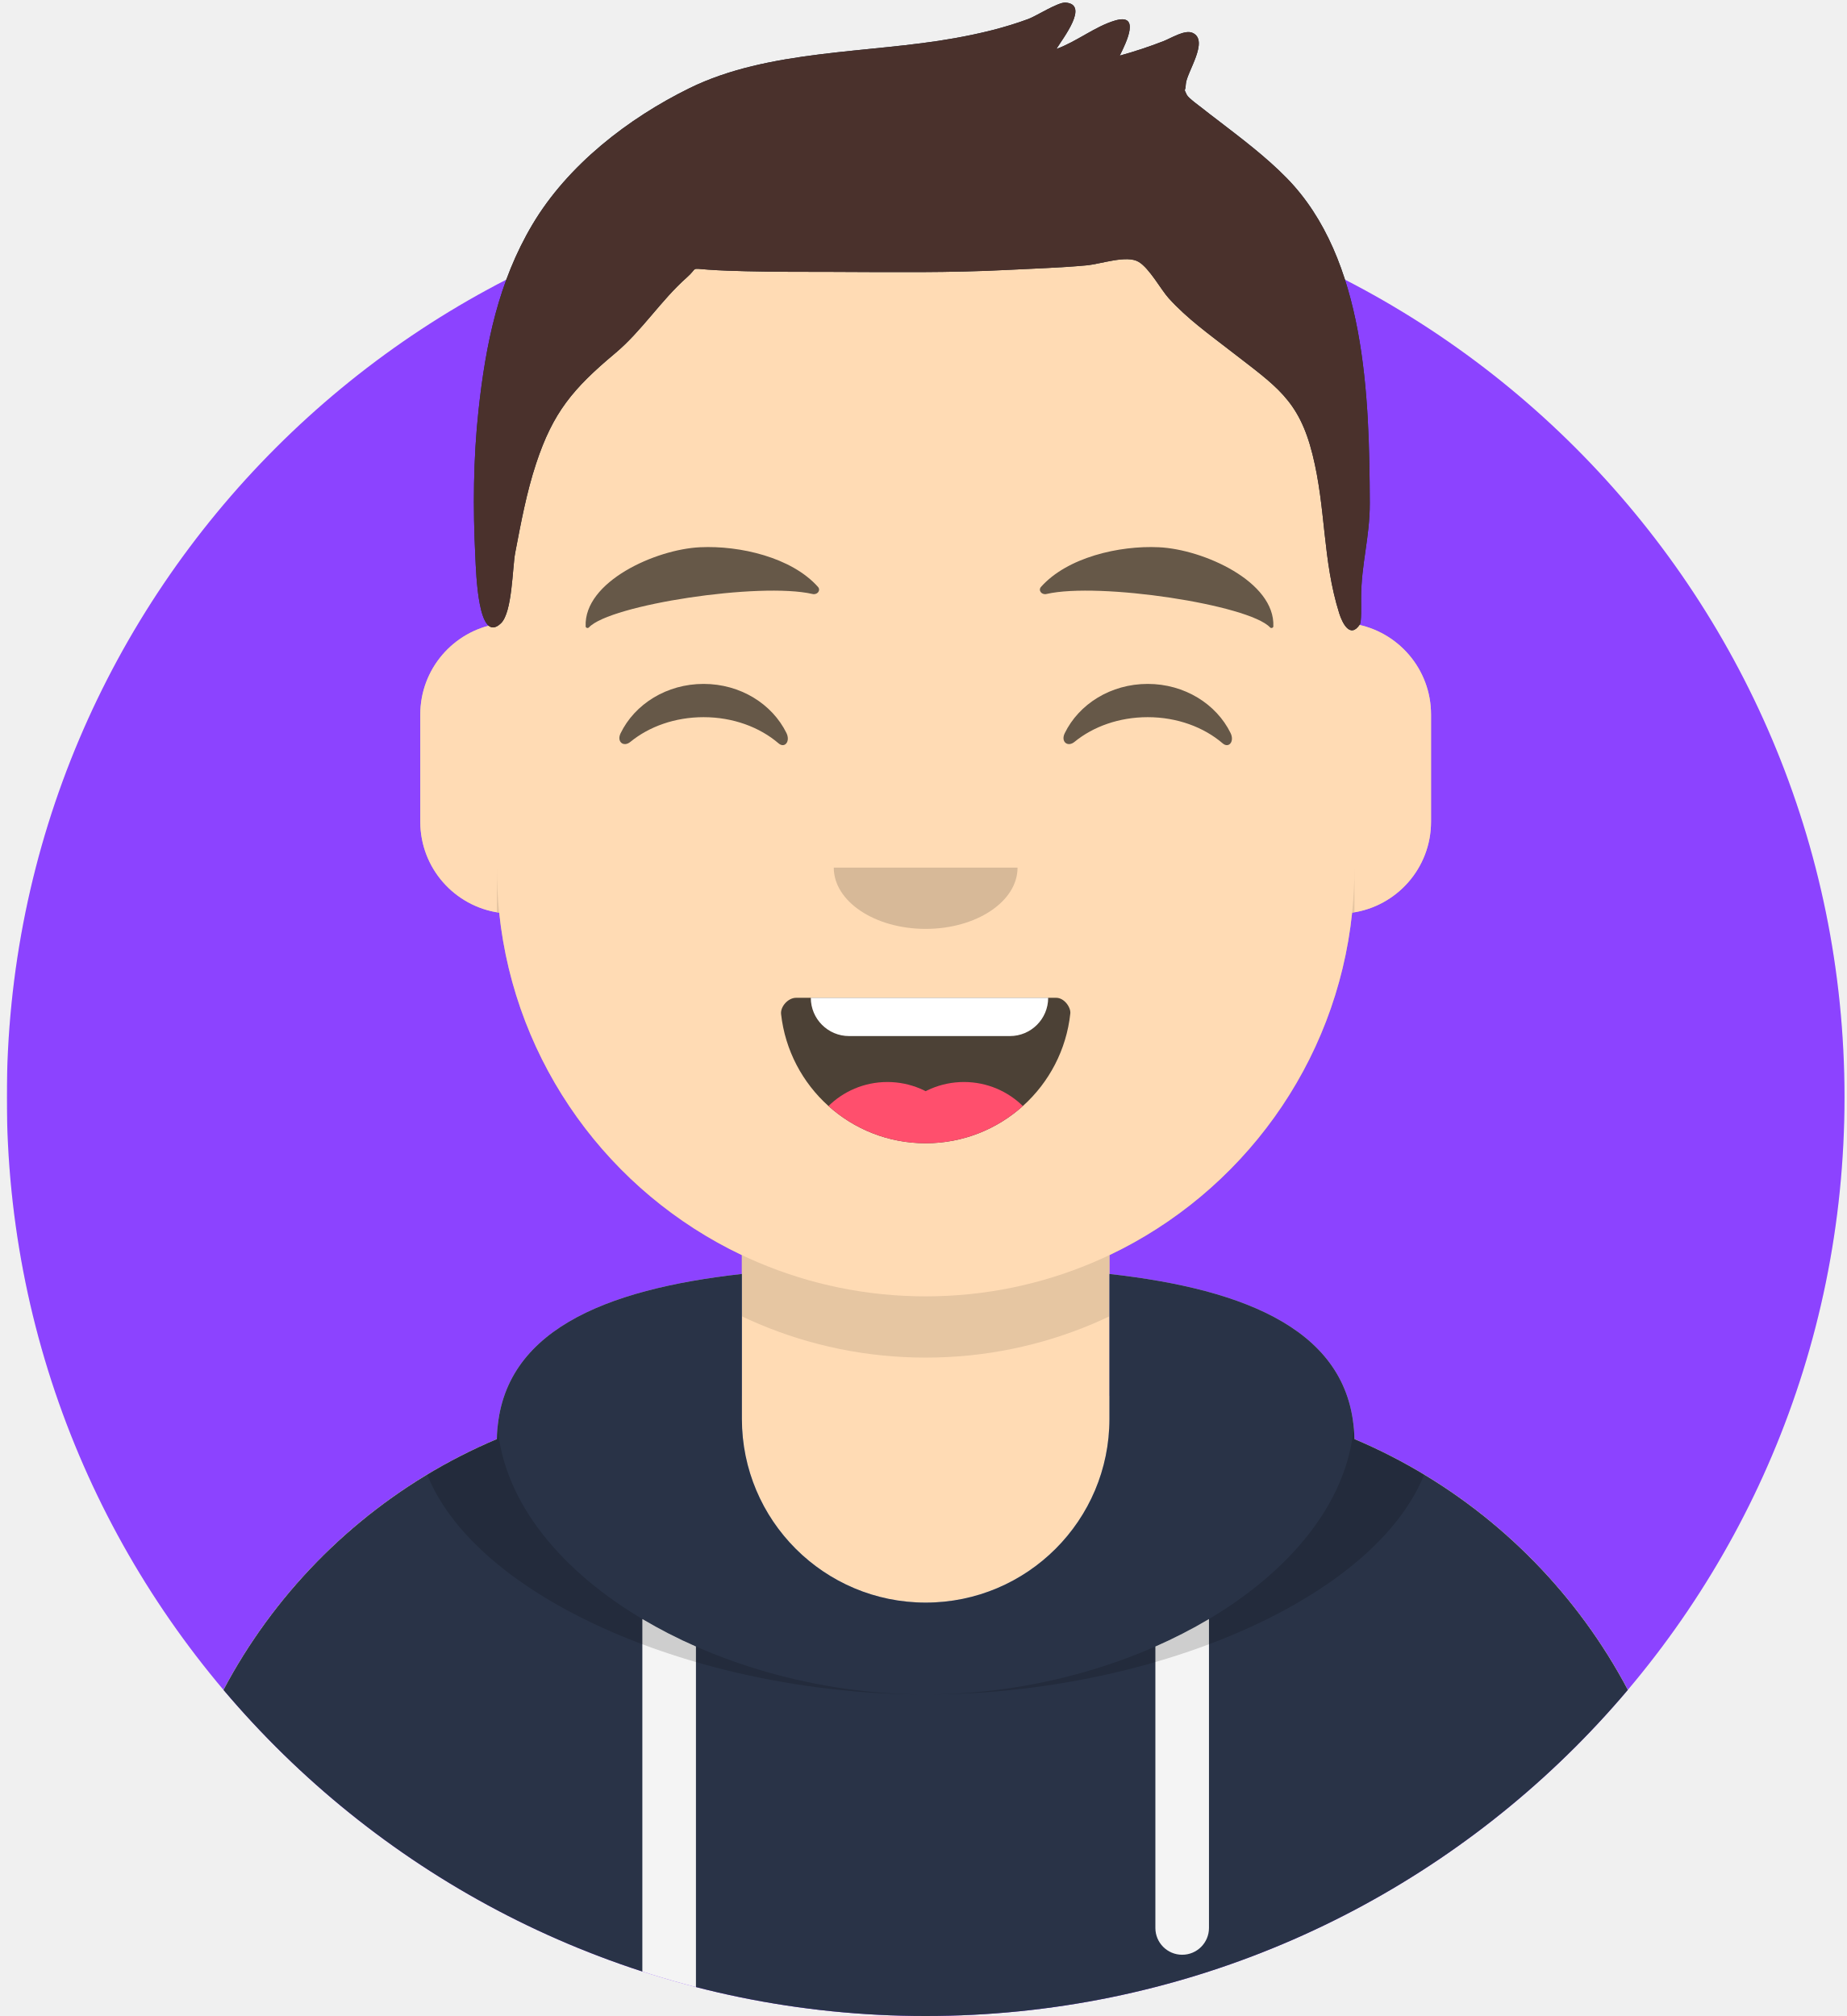
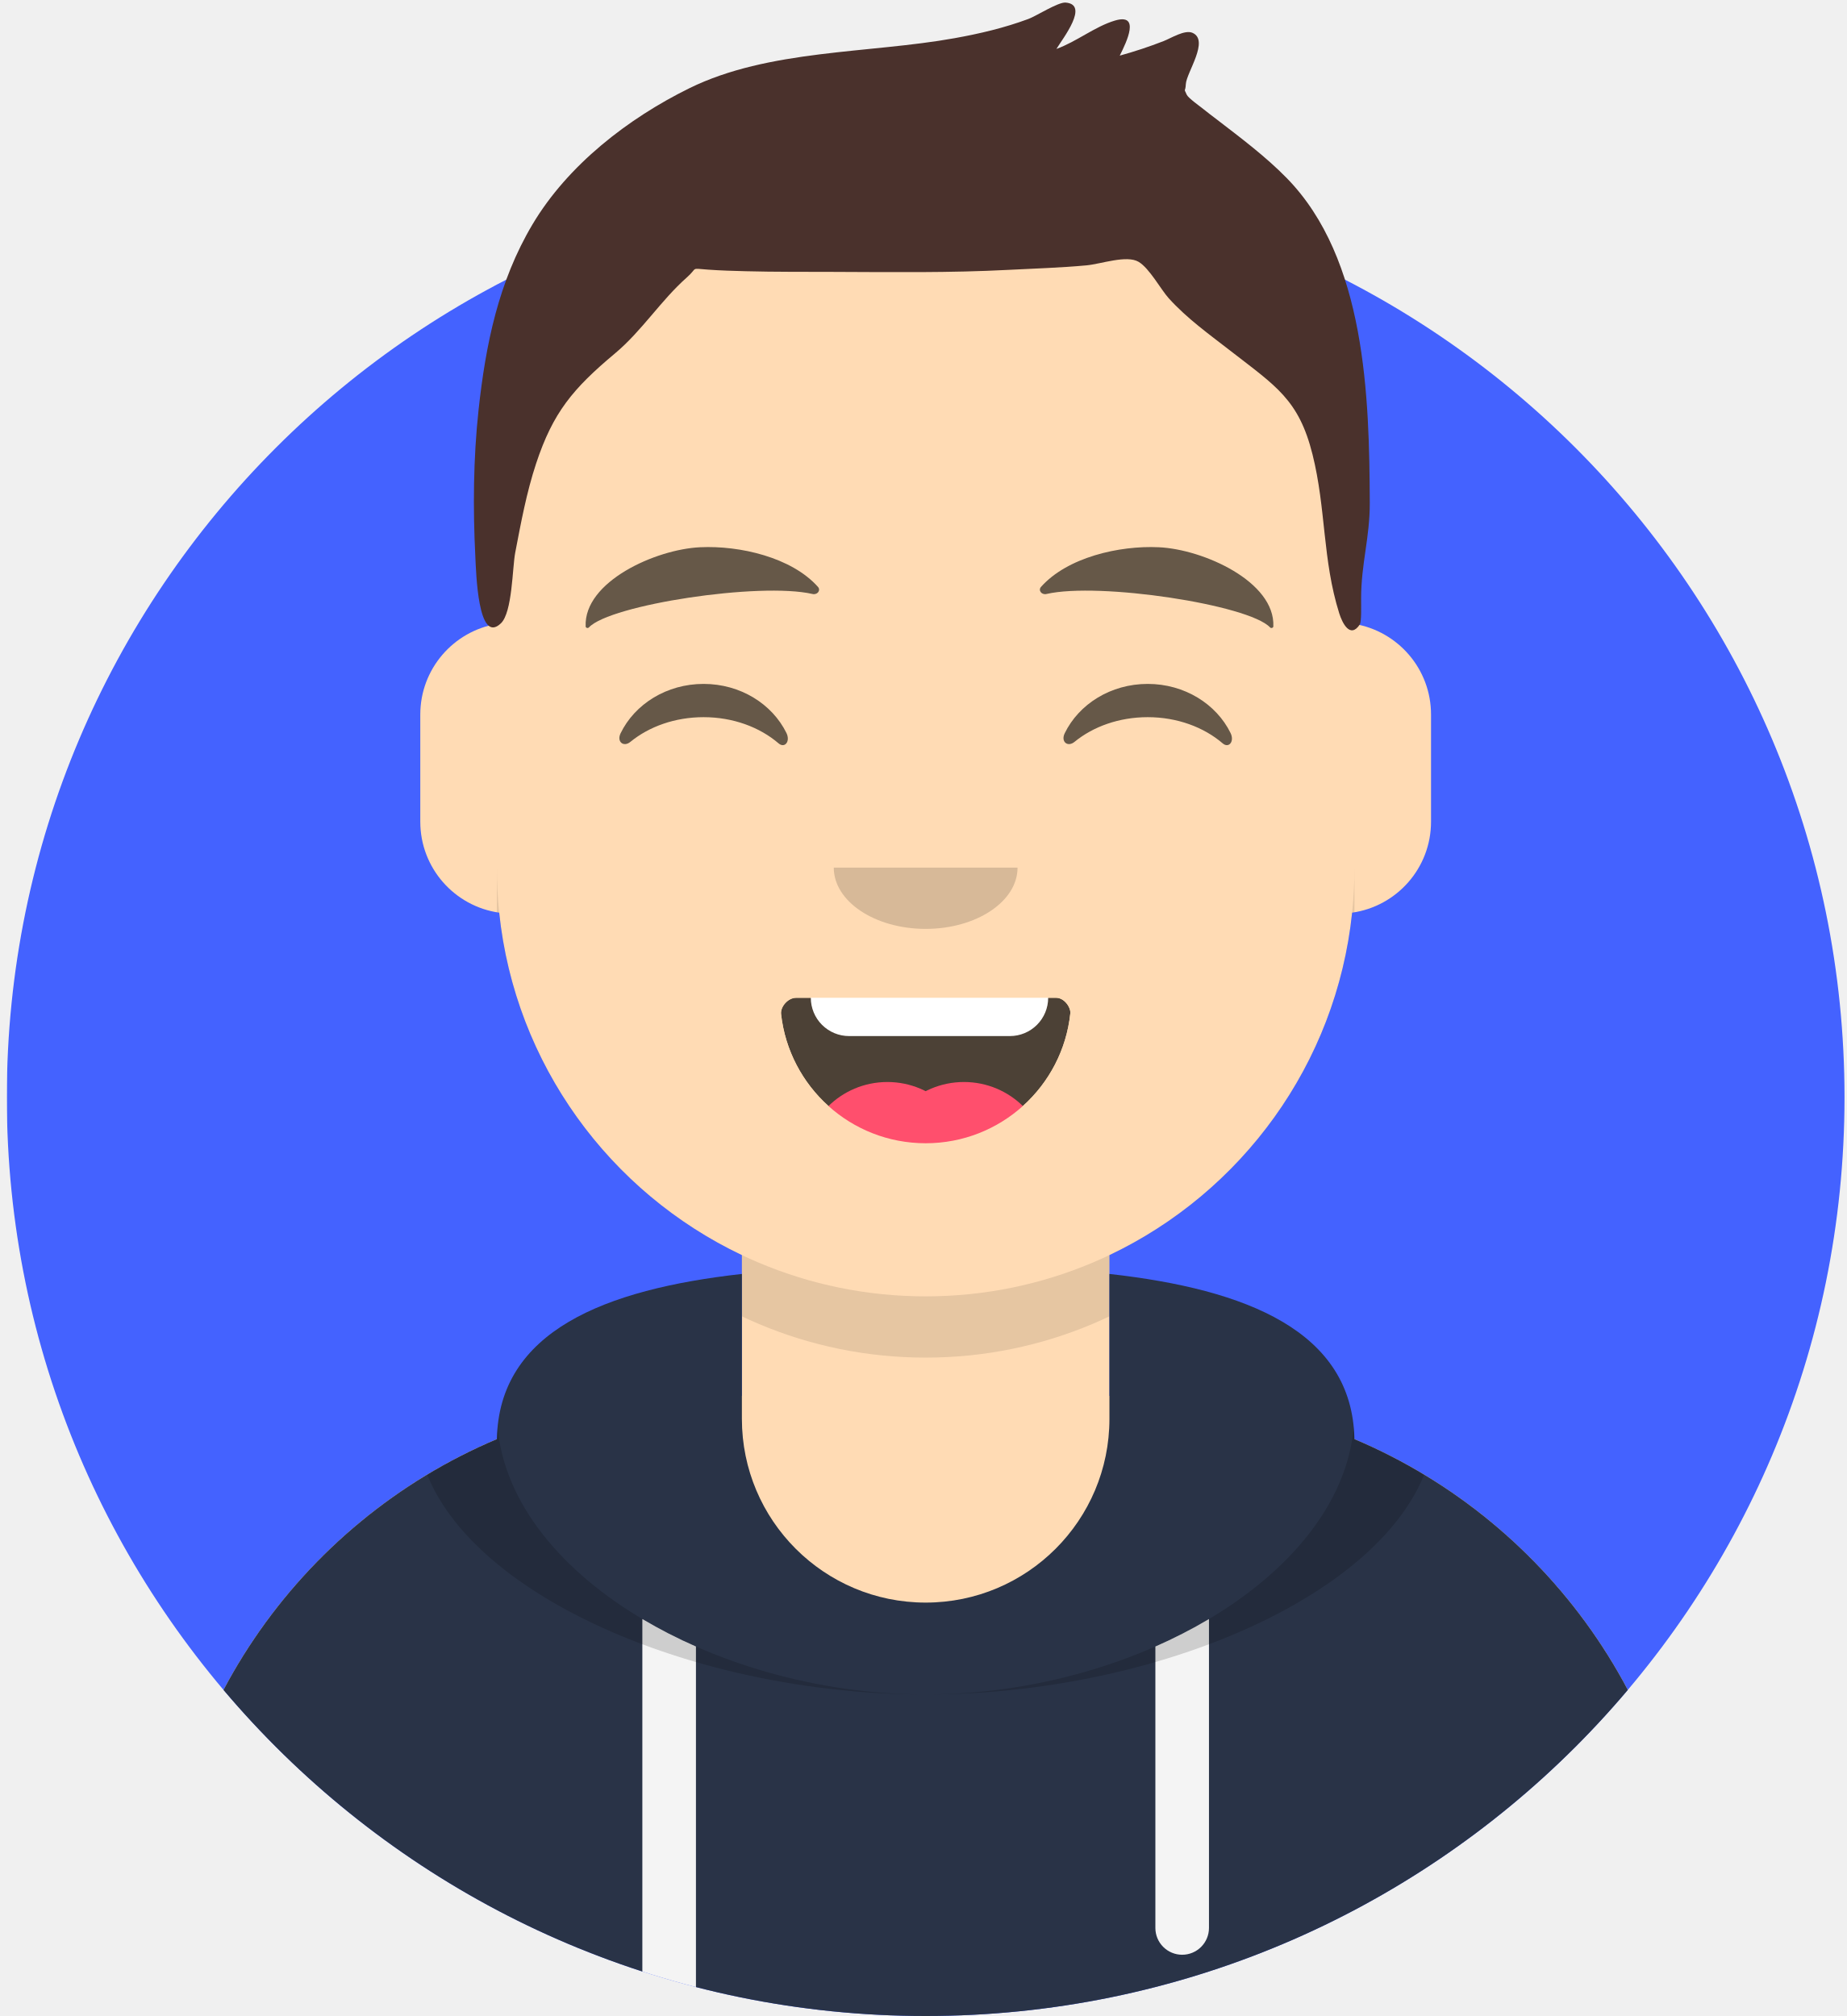
- <svg xmlns="http://www.w3.org/2000/svg" xmlns:xlink="http://www.w3.org/1999/xlink" width="217" height="237" viewBox="0 0 217 237">
-   <defs>
-     <circle id="a" cx="108" cy="108" r="108" />
-     <path d="M10.8 144H0V0h237.6v144h-10.8c0 59.647-48.353 108-108 108s-108-48.353-108-108z" id="c" />
-     <path d="M111.6 130.15v16.55h3.6c35.788 0 64.8 29.012 64.8 64.8v8.1H0v-8.1c0-35.788 29.012-64.8 64.8-64.8h3.6v-16.55c-15.514-7.37-26.665-22.432-28.525-40.257-5.243-.741-9.275-5.246-9.275-10.693V66.6c0-5.351 3.892-9.794 9-10.65V50.4C39.6 22.565 62.165 0 90 0c27.835 0 50.4 22.565 50.4 50.4v5.55c5.108.856 9 5.299 9 10.65v12.6c0 5.447-4.032 9.952-9.275 10.693-1.86 17.825-13.011 32.887-28.525 40.257z" id="e" />
-     <path d="M97.2 11.764V28.8c0 11.93 9.67 21.6 21.6 21.6 11.93 0 21.6-9.67 21.6-21.6V11.764c16.127 1.804 28.548 6.733 28.796 19.416C192.468 41.011 208.8 64.048 208.8 90.9V99h-180v-8.1c0-26.852 16.332-49.889 39.604-59.72.248-12.683 12.67-17.612 28.796-19.416z" id="g" />
-     <path d="M31.606 13.615C32.558 22.158 39.803 28.8 48.6 28.8c8.824 0 16.087-6.683 17.003-15.264.073-.69-.698-1.836-1.665-1.836h-30.56c-.972 0-1.867 1.06-1.772 1.915z" id="i" />
-     <path id="k" d="M0 0h237.6v252H0z" />
-     <path d="M162.135 35.928c-2.484-2.538-5.368-4.692-8.173-6.852-.619-.476-1.247-.941-1.853-1.435-.137-.113-1.546-1.122-1.715-1.493-.406-.894-.17-.198-.114-1.264.07-1.349 2.82-5.157.768-6.03-.902-.384-2.512.638-3.378.976a53.54 53.54 0 0 1-5.158 1.71c.839-1.671 2.438-5.016-.568-4.121-2.341.697-4.523 2.49-6.876 3.334.779-1.276 3.892-5.23 1.079-5.45-.876-.07-3.423 1.572-4.365 1.923-2.823 1.049-5.707 1.727-8.671 2.261-10.078 1.817-21.863 1.299-31.188 5.887-7.188 3.537-14.287 9.026-18.44 16.015-4.002 6.736-5.499 14.109-6.337 21.828-.614 5.665-.664 11.521-.377 17.207.094 1.863.304 10.45 3.01 7.85 1.348-1.296 1.338-6.529 1.678-8.3.676-3.523 1.326-7.063 2.453-10.474 1.985-6.01 4.328-8.813 9.274-12.953 3.175-2.657 5.404-6.247 8.441-8.927 1.365-1.204.324-1.078 2.518-.92 1.473.106 2.954.146 4.43.185 3.417.089 6.839.066 10.256.078 6.882.025 13.732.122 20.608-.238 3.055-.16 6.12-.247 9.166-.53 1.703-.157 4.723-1.248 6.125-.415 1.282.763 2.614 3.254 3.535 4.274 2.175 2.41 4.77 4.251 7.313 6.228 5.305 4.121 7.983 5.698 9.594 12.139 1.605 6.417 1.155 12.37 3.142 18.685.35 1.11 1.274 3.024 2.414 1.309.211-.319.157-2.07.157-3.078 0-4.067 1.03-7.12 1.017-11.214-.05-12.449-.453-28.681-9.765-38.195z" id="m" />
-   </defs>
-   <g transform="translate(-10 -15)" fill="none" fill-rule="evenodd">
-     <g transform="translate(10.8 36)">
-       <mask id="b" fill="#fff">
-         <use xlink:href="#a" />
+ <svg xmlns="http://www.w3.org/2000/svg" width="217" height="237" viewBox="0 0 217 237" fill="none">
+   <g clip-path="url(#clip0)">
+     <mask id="mask0" mask-type="alpha" maskUnits="userSpaceOnUse" x="0" y="21" width="217" height="216">
+       <path d="M108.8 237C168.447 237 216.8 188.647 216.8 129C216.8 69.353 168.447 21 108.8 21C49.153 21 0.8 69.353 0.8 129C0.8 188.647 49.153 237 108.8 237Z" fill="white" />
+     </mask>
+     <g mask="url(#mask0)">
+       <path d="M108.8 237C168.447 237 216.8 188.647 216.8 129C216.8 69.353 168.447 21 108.8 21C49.153 21 0.8 69.353 0.8 129C0.8 188.647 49.153 237 108.8 237Z" fill="#E6E6E6" />
+       <path fill-rule="evenodd" clip-rule="evenodd" d="M0.8 21H217.245V237H0.8V21Z" fill="#4462FF" />
+     </g>
+     <mask id="mask1" mask-type="alpha" maskUnits="userSpaceOnUse" x="-10" y="-15" width="238" height="252">
+       <path d="M0.8 129H-10V-15H227.6V129H216.8C216.8 188.647 168.447 237 108.8 237C49.153 237 0.8 188.647 0.8 129V129Z" fill="white" />
+     </mask>
+     <g mask="url(#mask1)">
+       <mask id="mask2" mask-type="alpha" maskUnits="userSpaceOnUse" x="18" y="17" width="181" height="221">
+         <path d="M130.4 147.55V164.1H134C169.788 164.1 198.8 193.112 198.8 228.9V237H18.8V228.9C18.8 193.112 47.812 164.1 83.6 164.1H87.2V147.55C71.686 140.18 60.535 125.118 58.675 107.293C53.432 106.552 49.4 102.047 49.4 96.6V84C49.4 78.649 53.292 74.206 58.4 73.35V67.8C58.4 39.965 80.965 17.4 108.8 17.4C136.635 17.4 159.2 39.965 159.2 67.8V73.35C164.308 74.206 168.2 78.649 168.2 84V96.6C168.2 102.047 164.168 106.552 158.925 107.293C157.065 125.118 145.914 140.18 130.4 147.55V147.55Z" fill="white" />
      </mask>
-       <use fill="#E6E6E6" xlink:href="#a" />
-       <g mask="url(#b)" fill="#8C43FF">
-         <path d="M0 0h216.445v216H0z" />
+       <g mask="url(#mask2)">
+         <path d="M130.4 147.55V164.1H134C169.788 164.1 198.8 193.112 198.8 228.9V237H18.8V228.9C18.8 193.112 47.812 164.1 83.6 164.1H87.2V147.55C71.686 140.18 60.535 125.118 58.675 107.293C53.432 106.552 49.4 102.047 49.4 96.6V84C49.4 78.649 53.292 74.206 58.4 73.35V67.8C58.4 39.965 80.965 17.4 108.8 17.4C136.635 17.4 159.2 39.965 159.2 67.8V73.35C164.308 74.206 168.2 78.649 168.2 84V96.6C168.2 102.047 164.168 106.552 158.925 107.293C157.065 125.118 145.914 140.18 130.4 147.55V147.55Z" fill="#D0C6AC" />
+         <path fill-rule="evenodd" clip-rule="evenodd" d="M-10 17.4H228.384V237.755H-10V17.4Z" fill="#FFDBB4" />
+         <path fill-rule="evenodd" clip-rule="evenodd" d="M159.2 102V109.2C159.2 137.035 136.635 159.6 108.8 159.6C80.965 159.6 58.4 137.035 58.4 109.2V102C58.4 129.835 80.965 152.4 108.8 152.4C136.635 152.4 159.2 129.835 159.2 102V102Z" fill="black" fill-opacity="0.1" />
      </g>
-     </g>
-     <mask id="d" fill="#fff">
-       <use xlink:href="#c" />
-     </mask>
-     <g mask="url(#d)">
-       <g transform="translate(28.8 32.4)">
-         <mask id="f" fill="#fff">
-           <use xlink:href="#e" />
+       <mask id="mask3" mask-type="alpha" maskUnits="userSpaceOnUse" x="18" y="149" width="181" height="89">
+         <path d="M87.2 149.764V166.8C87.2 178.73 96.87 188.4 108.8 188.4C120.73 188.4 130.4 178.73 130.4 166.8V149.764C146.527 151.568 158.948 156.497 159.196 169.18C182.468 179.011 198.8 202.048 198.8 228.9V237H18.8V228.9C18.8 202.048 35.132 179.011 58.404 169.18C58.652 156.497 71.074 151.568 87.2 149.764V149.764Z" fill="white" />
+       </mask>
+       <g mask="url(#mask3)">
+         <path d="M87.2 149.764V166.8C87.2 178.73 96.87 188.4 108.8 188.4C120.73 188.4 130.4 178.73 130.4 166.8V149.764C146.527 151.568 158.948 156.497 159.196 169.18C182.468 179.011 198.8 202.048 198.8 228.9V237H18.8V228.9C18.8 202.048 35.132 179.011 58.404 169.18C58.652 156.497 71.074 151.568 87.2 149.764V149.764Z" fill="#B7C1DB" />
+         <path fill-rule="evenodd" clip-rule="evenodd" d="M-10 138H228.491V237H-10V138Z" fill="#293347" />
+         <path fill-rule="evenodd" clip-rule="evenodd" d="M81.8 193.565V237H75.5V190.335C77.532 191.539 79.636 192.617 81.8 193.565V193.565ZM142.1 190.335V226.65C142.1 227.485 141.768 228.287 141.177 228.877C140.587 229.468 139.785 229.8 138.95 229.8C138.115 229.8 137.313 229.468 136.723 228.877C136.132 228.287 135.8 227.485 135.8 226.65V193.565C137.964 192.617 140.068 191.539 142.1 190.335V190.335Z" fill="#F4F4F4" />
+         <path fill-rule="evenodd" clip-rule="evenodd" d="M108.79 199.2C78.678 199.197 48.95 184.816 48.95 167.077C48.95 157.119 58.318 152.014 71.864 149.452C63.688 152.467 58.4 157.535 58.4 165.969C58.4 184.319 83.433 199.196 108.79 199.2ZM145.736 149.452C159.282 152.014 168.65 157.119 168.65 167.077C168.65 184.817 138.922 199.197 108.81 199.2C134.167 199.196 159.2 184.32 159.2 165.97C159.2 157.535 153.912 152.467 145.736 149.452Z" fill="black" fill-opacity="0.16" />
+       </g>
+       <mask id="mask4" mask-type="alpha" maskUnits="userSpaceOnUse" x="91" y="117" width="35" height="18">
+         <path d="M91.806 119.215C92.758 127.758 100.003 134.4 108.8 134.4C117.624 134.4 124.887 127.717 125.803 119.136C125.876 118.446 125.105 117.3 124.138 117.3H93.578C92.606 117.3 91.711 118.36 91.806 119.215V119.215Z" fill="white" />
+       </mask>
+       <g mask="url(#mask4)">
+         <path d="M91.806 119.215C92.758 127.758 100.003 134.4 108.8 134.4C117.624 134.4 124.887 127.717 125.803 119.136C125.876 118.446 125.105 117.3 124.138 117.3H93.578C92.606 117.3 91.711 118.36 91.806 119.215V119.215Z" fill="black" fill-opacity="0.7" />
+         <path fill-rule="evenodd" clip-rule="evenodd" d="M99.8 107.4H118.7C119.893 107.4 121.038 107.874 121.882 108.718C122.726 109.562 123.2 110.706 123.2 111.9V117.3C123.2 118.493 122.726 119.638 121.882 120.482C121.038 121.326 119.893 121.8 118.7 121.8H99.8C98.606 121.8 97.462 121.326 96.618 120.482C95.774 119.638 95.3 118.493 95.3 117.3V111.9C95.3 110.706 95.774 109.562 96.618 108.718C97.462 107.874 98.606 107.4 99.8 107.4V107.4Z" fill="white" />
+         <path d="M104.3 147C109.768 147 114.2 142.568 114.2 137.1C114.2 131.632 109.768 127.2 104.3 127.2C98.832 127.2 94.4 131.632 94.4 137.1C94.4 142.568 98.832 147 104.3 147Z" fill="#FF4F6D" />
+         <path d="M113.3 147C118.768 147 123.2 142.568 123.2 137.1C123.2 131.632 118.768 127.2 113.3 127.2C107.832 127.2 103.4 131.632 103.4 137.1C103.4 142.568 107.832 147 113.3 147Z" fill="#FF4F6D" />
+       </g>
+       <path fill-rule="evenodd" clip-rule="evenodd" d="M98 102C98 105.976 102.835 109.2 108.8 109.2C114.765 109.2 119.6 105.976 119.6 102" fill="black" fill-opacity="0.16" />
+       <path fill-rule="evenodd" clip-rule="evenodd" d="M72.944 86.203C74.606 82.783 78.348 80.4 82.698 80.4C87.032 80.4 90.763 82.767 92.434 86.166C92.93 87.176 92.224 88.003 91.512 87.39C89.306 85.494 86.172 84.31 82.698 84.31C79.331 84.31 76.286 85.42 74.094 87.214C73.292 87.87 72.458 87.203 72.944 86.203V86.203ZM125.144 86.203C126.806 82.783 130.548 80.4 134.898 80.4C139.232 80.4 142.963 82.767 144.634 86.166C145.13 87.176 144.424 88.003 143.712 87.39C141.506 85.494 138.372 84.31 134.898 84.31C131.531 84.31 128.486 85.42 126.294 87.214C125.492 87.87 124.658 87.203 125.144 86.203V86.203Z" fill="black" fill-opacity="0.6" />
+       <path fill-rule="evenodd" clip-rule="evenodd" d="M82.293 64.334C77.066 64.575 68.617 68.373 68.835 73.643C68.842 73.815 69.095 73.891 69.219 73.759C71.699 71.095 89.303 68.404 95.504 69.83C96.071 69.96 96.502 69.4 96.143 68.996C93.063 65.533 86.975 64.113 82.293 64.334V64.334ZM136.207 64.334C141.434 64.575 149.883 68.373 149.665 73.643C149.658 73.815 149.405 73.891 149.281 73.759C146.801 71.095 129.197 68.404 122.996 69.83C122.429 69.96 121.998 69.4 122.357 68.996C125.437 65.533 131.525 64.113 136.207 64.334" fill="black" fill-opacity="0.6" />
+       <mask id="mask5" mask-type="alpha" maskUnits="userSpaceOnUse" x="-10" y="-15" width="238" height="252">
+         <path d="M-10 -15H227.6V237H-10V-15Z" fill="white" />
+       </mask>
+       <g mask="url(#mask5)">
+         <mask id="mask6" mask-type="alpha" maskUnits="userSpaceOnUse" x="55" y="0" width="107" height="75">
+           <path d="M151.235 20.928C148.751 18.39 145.867 16.236 143.062 14.076C142.443 13.6 141.815 13.135 141.209 12.641C141.072 12.528 139.663 11.519 139.494 11.148C139.088 10.254 139.324 10.95 139.38 9.884C139.45 8.535 142.2 4.727 140.148 3.854C139.246 3.47 137.636 4.492 136.77 4.83C135.081 5.487 133.359 6.058 131.612 6.54C132.451 4.869 134.05 1.524 131.044 2.419C128.703 3.116 126.521 4.909 124.168 5.753C124.947 4.477 128.06 0.523 125.247 0.303C124.371 0.233 121.824 1.875 120.882 2.226C118.059 3.275 115.175 3.953 112.211 4.487C102.133 6.304 90.348 5.786 81.023 10.374C73.835 13.911 66.736 19.4 62.583 26.389C58.581 33.125 57.084 40.498 56.246 48.217C55.632 53.882 55.582 59.738 55.869 65.424C55.963 67.287 56.173 75.874 58.879 73.274C60.227 71.978 60.217 66.745 60.557 64.974C61.233 61.451 61.883 57.911 63.01 54.5C64.995 48.49 67.338 45.687 72.284 41.547C75.459 38.89 77.688 35.3 80.725 32.62C82.09 31.416 81.049 31.542 83.243 31.7C84.716 31.806 86.197 31.846 87.673 31.885C91.09 31.974 94.512 31.951 97.929 31.963C104.811 31.988 111.661 32.085 118.537 31.725C121.592 31.565 124.657 31.478 127.703 31.195C129.406 31.038 132.426 29.947 133.828 30.78C135.11 31.543 136.442 34.034 137.363 35.054C139.538 37.464 142.133 39.305 144.676 41.282C149.981 45.403 152.659 46.98 154.27 53.421C155.875 59.838 155.425 65.791 157.412 72.106C157.762 73.216 158.686 75.13 159.826 73.415C160.037 73.096 159.983 71.345 159.983 70.337C159.983 66.27 161.013 63.217 161 59.123C160.95 46.674 160.547 30.442 151.235 20.928V20.928Z" fill="white" />
        </mask>
-         <use fill="#D0C6AC" xlink:href="#e" />
-         <g mask="url(#f)" fill="#FFDBB4">
-           <path d="M-28.8 0h238.384v220.355H-28.8z" />
-         </g>
-         <path d="M140.4 84.6v7.2c0 27.835-22.565 50.4-50.4 50.4-27.835 0-50.4-22.565-50.4-50.4v-7.2c0 27.835 22.565 50.4 50.4 50.4 27.835 0 50.4-22.565 50.4-50.4z" fill-opacity=".1" fill="#000" mask="url(#f)" />
-       </g>
-       <g transform="translate(0 153)">
-         <mask id="h" fill="#fff">
-           <use xlink:href="#g" />
-         </mask>
-         <use fill="#B7C1DB" xlink:href="#g" />
-         <g mask="url(#h)" fill="#293347">
-           <path d="M0 0h238.491v99H0z" />
-         </g>
-         <path d="M91.8 55.565V99h-6.3V52.335a58.087 58.087 0 0 0 6.3 3.23zm60.3-3.23V88.65a3.15 3.15 0 1 1-6.3 0V55.565a58.087 58.087 0 0 0 6.3-3.23z" fill="#F4F4F4" mask="url(#h)" />
-         <path d="M118.79 61.2c-30.112-.003-59.84-14.384-59.84-32.123 0-9.958 9.368-15.063 22.914-17.625C73.688 14.467 68.4 19.535 68.4 27.969c0 18.35 25.033 33.227 50.39 33.231zm36.946-49.748c13.546 2.562 22.914 7.667 22.914 17.625 0 17.74-29.728 32.12-59.84 32.123 25.357-.004 50.39-14.88 50.39-33.23 0-8.435-5.288-13.503-13.464-16.518z" fill-opacity=".16" fill="#000" mask="url(#h)" />
-       </g>
-       <g transform="translate(70.2 120.6)">
-         <mask id="j" fill="#fff">
-           <use xlink:href="#i" />
-         </mask>
-         <use fill-opacity=".7" fill="#000" xlink:href="#i" />
-         <path d="M39.6 1.8h18.9A4.5 4.5 0 0 1 63 6.3v5.4a4.5 4.5 0 0 1-4.5 4.5H39.6a4.5 4.5 0 0 1-4.5-4.5V6.3a4.5 4.5 0 0 1 4.5-4.5z" fill="#FFF" mask="url(#j)" />
-         <g mask="url(#j)" fill="#FF4F6D">
-           <g transform="translate(34.2 21.6)">
-             <circle cx="9.9" cy="9.9" r="9.9" />
-             <circle cx="18.9" cy="9.9" r="9.9" />
-           </g>
-         </g>
-       </g>
-       <path d="M108 117c0 3.976 4.835 7.2 10.8 7.2 5.965 0 10.8-3.224 10.8-7.2" fill="#000" fill-opacity=".16" />
-       <g fill="#000" fill-opacity=".6">
-         <path d="M82.944 101.203c1.662-3.42 5.404-5.803 9.754-5.803 4.334 0 8.065 2.367 9.736 5.766.496 1.01-.21 1.837-.922 1.224-2.206-1.896-5.34-3.08-8.814-3.08-3.367 0-6.412 1.11-8.604 2.904-.802.656-1.636-.011-1.15-1.011zM135.144 101.203c1.662-3.42 5.404-5.803 9.754-5.803 4.334 0 8.065 2.367 9.736 5.766.496 1.01-.21 1.837-.922 1.224-2.206-1.896-5.34-3.08-8.814-3.08-3.367 0-6.412 1.11-8.604 2.904-.802.656-1.636-.011-1.15-1.011z" />
-       </g>
-       <g fill="#000" fill-opacity=".6">
-         <path d="M92.293 79.334c-5.227.241-13.676 4.039-13.458 9.309.007.172.26.248.384.116 2.48-2.664 20.084-5.355 26.285-3.929.567.13.998-.43.639-.834-3.08-3.463-9.168-4.883-13.85-4.662M146.207 79.334c5.227.241 13.676 4.039 13.458 9.309-.007.172-.26.248-.384.116-2.48-2.664-20.084-5.355-26.285-3.929-.567.13-.998-.43-.639-.834 3.08-3.463 9.168-4.883 13.85-4.662" />
-       </g>
-       <g>
-         <mask id="l" fill="#fff">
-           <use xlink:href="#k" />
-         </mask>
-         <g mask="url(#l)">
-           <g transform="translate(-.9)">
-             <mask id="n" fill="#fff">
-               <use xlink:href="#m" />
-             </mask>
-             <use fill="#1F3140" xlink:href="#m" />
-             <g mask="url(#n)">
-               <path d="M.9 0h239.107v252.406H.9z" fill="#4A312C" />
-             </g>
-           </g>
+         <g mask="url(#mask6)">
+           <path d="M151.235 20.928C148.751 18.39 145.867 16.236 143.062 14.076C142.443 13.6 141.815 13.135 141.209 12.641C141.072 12.528 139.663 11.519 139.494 11.148C139.088 10.254 139.324 10.95 139.38 9.884C139.45 8.535 142.2 4.727 140.148 3.854C139.246 3.47 137.636 4.492 136.77 4.83C135.081 5.487 133.359 6.058 131.612 6.54C132.451 4.869 134.05 1.524 131.044 2.419C128.703 3.116 126.521 4.909 124.168 5.753C124.947 4.477 128.06 0.523 125.247 0.303C124.371 0.233 121.824 1.875 120.882 2.226C118.059 3.275 115.175 3.953 112.211 4.487C102.133 6.304 90.348 5.786 81.023 10.374C73.835 13.911 66.736 19.4 62.583 26.389C58.581 33.125 57.084 40.498 56.246 48.217C55.632 53.882 55.582 59.738 55.869 65.424C55.963 67.287 56.173 75.874 58.879 73.274C60.227 71.978 60.217 66.745 60.557 64.974C61.233 61.451 61.883 57.911 63.01 54.5C64.995 48.49 67.338 45.687 72.284 41.547C75.459 38.89 77.688 35.3 80.725 32.62C82.09 31.416 81.049 31.542 83.243 31.7C84.716 31.806 86.197 31.846 87.673 31.885C91.09 31.974 94.512 31.951 97.929 31.963C104.811 31.988 111.661 32.085 118.537 31.725C121.592 31.565 124.657 31.478 127.703 31.195C129.406 31.038 132.426 29.947 133.828 30.78C135.11 31.543 136.442 34.034 137.363 35.054C139.538 37.464 142.133 39.305 144.676 41.282C149.981 45.403 152.659 46.98 154.27 53.421C155.875 59.838 155.425 65.791 157.412 72.106C157.762 73.216 158.686 75.13 159.826 73.415C160.037 73.096 159.983 71.345 159.983 70.337C159.983 66.27 161.013 63.217 161 59.123C160.95 46.674 160.547 30.442 151.235 20.928V20.928Z" fill="#1F3140" />
+           <path fill-rule="evenodd" clip-rule="evenodd" d="M-10 -15H229.107V237.406H-10V-15Z" fill="#4A312C" />
        </g>
      </g>
    </g>
  </g>
+   <defs>
+     <clipPath id="clip0">
+       <rect width="217" height="237" fill="white" />
+     </clipPath>
+   </defs>
</svg>
